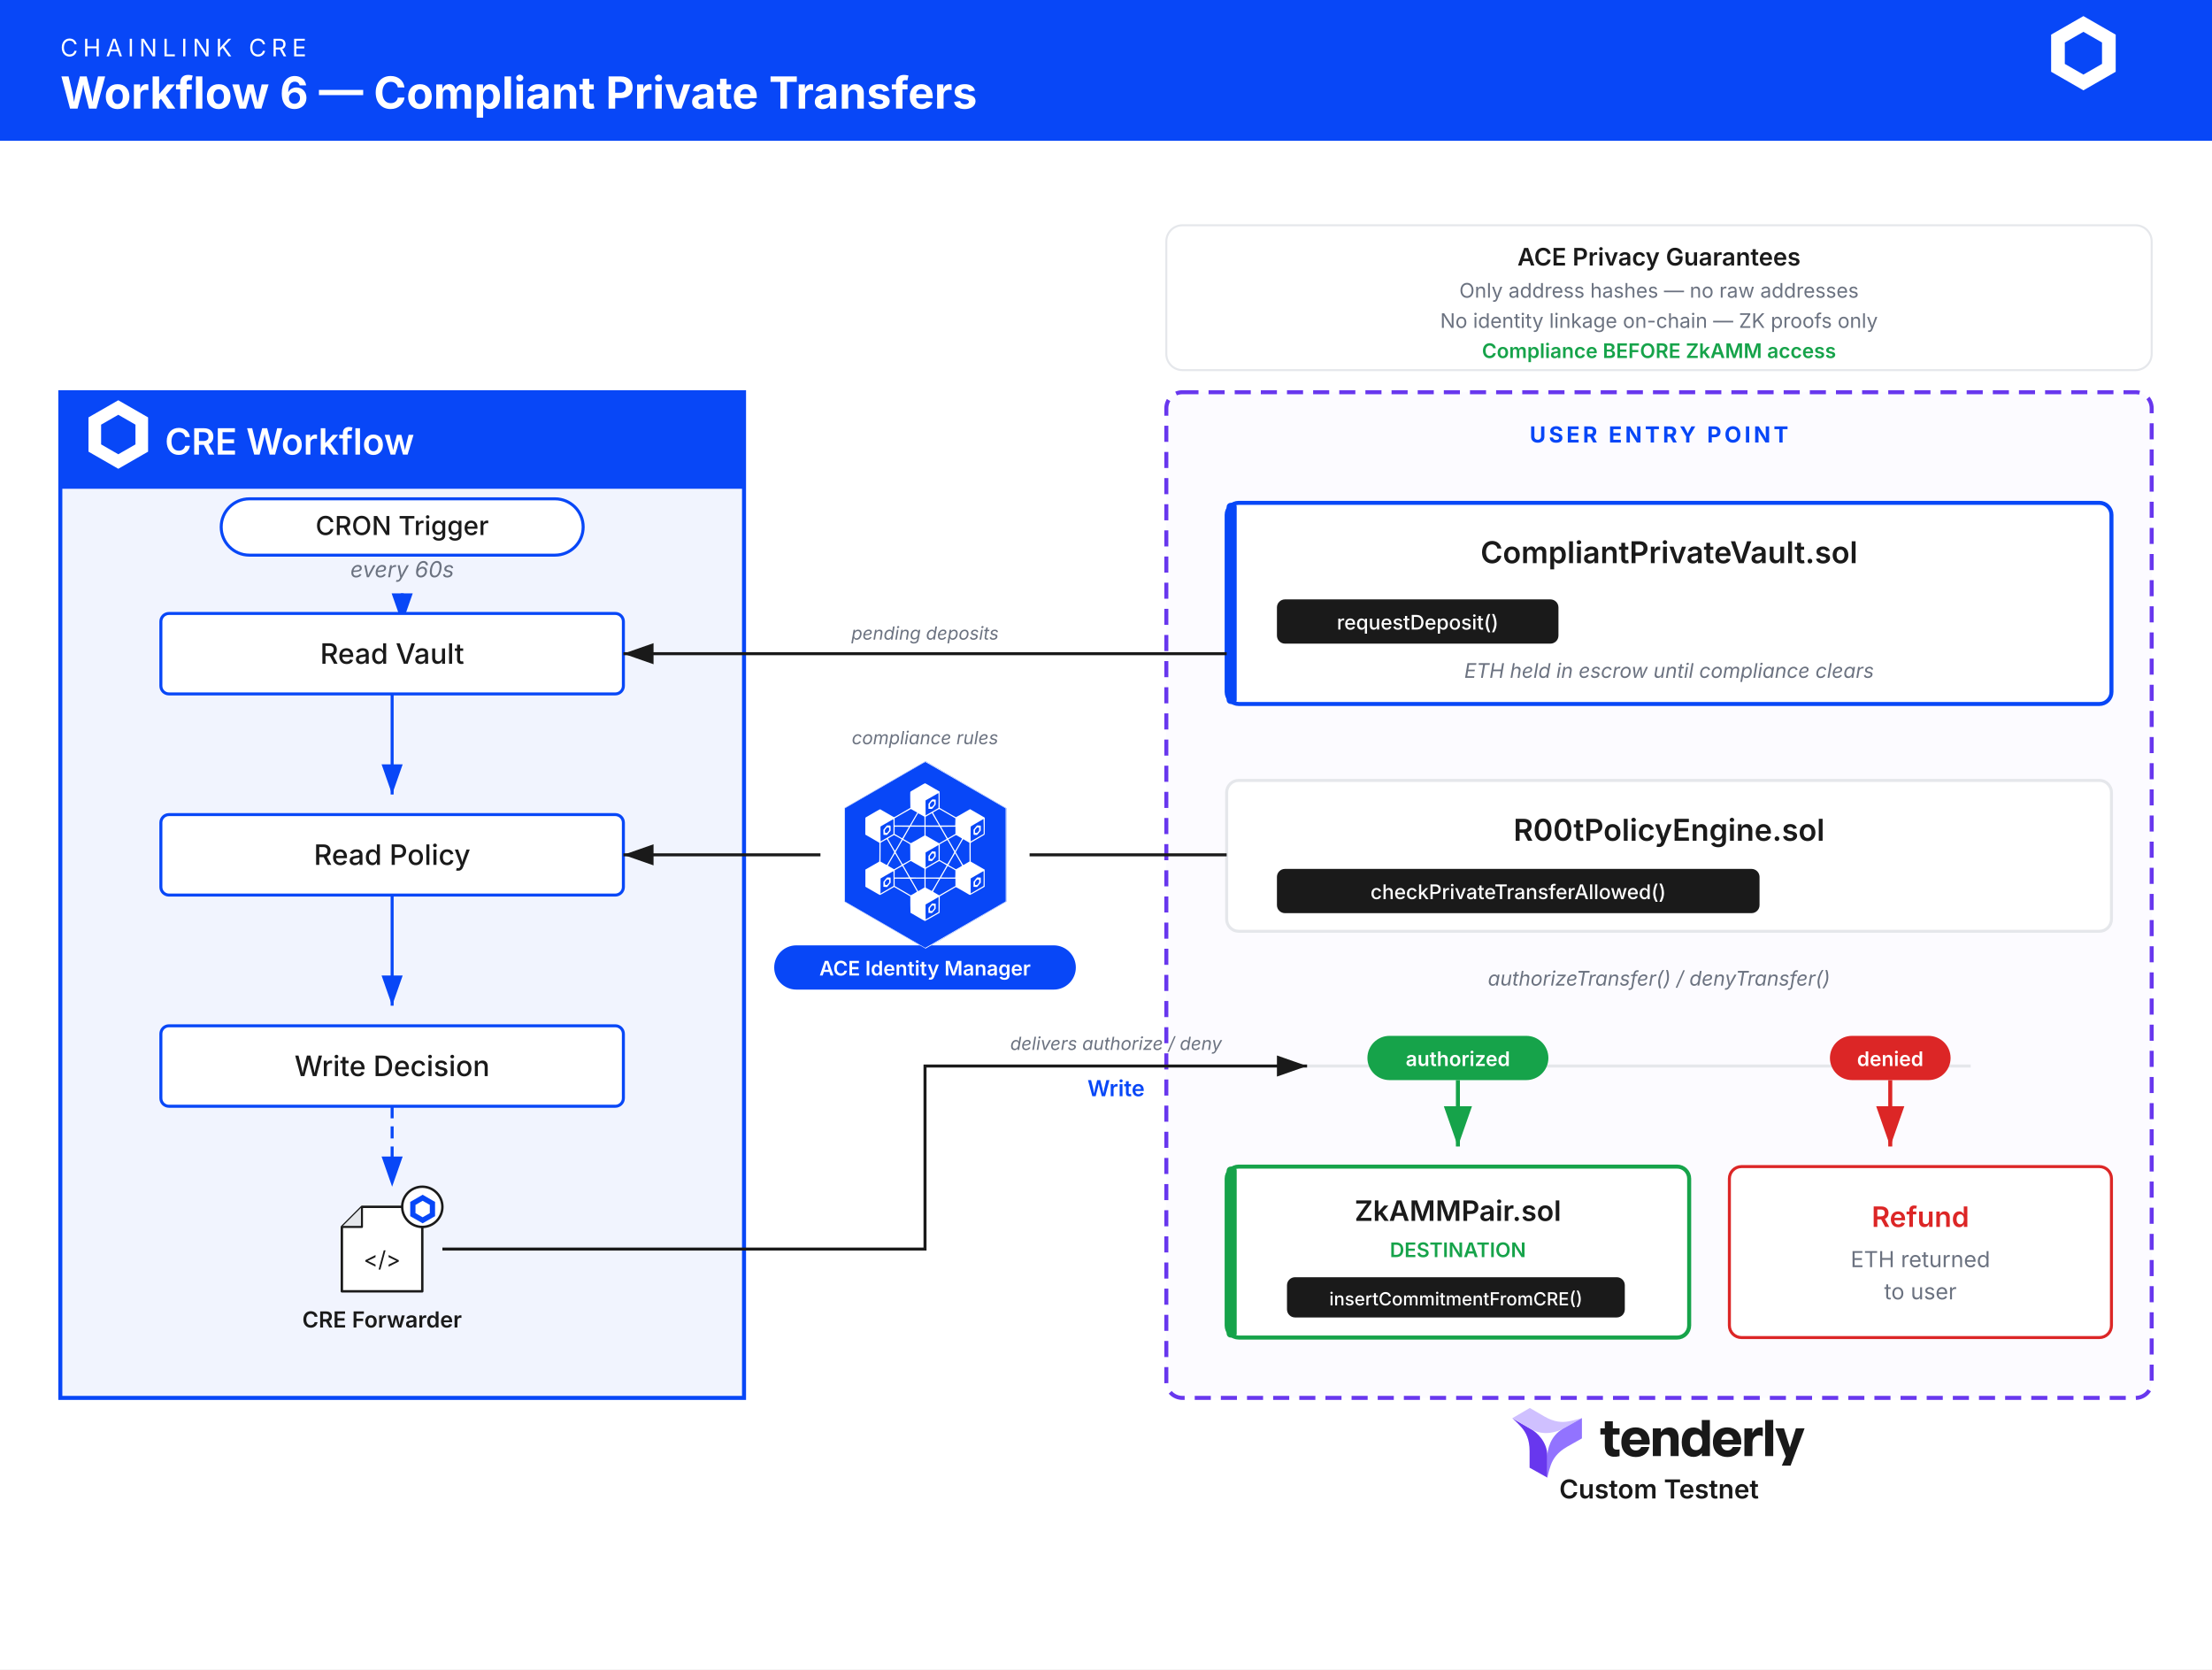
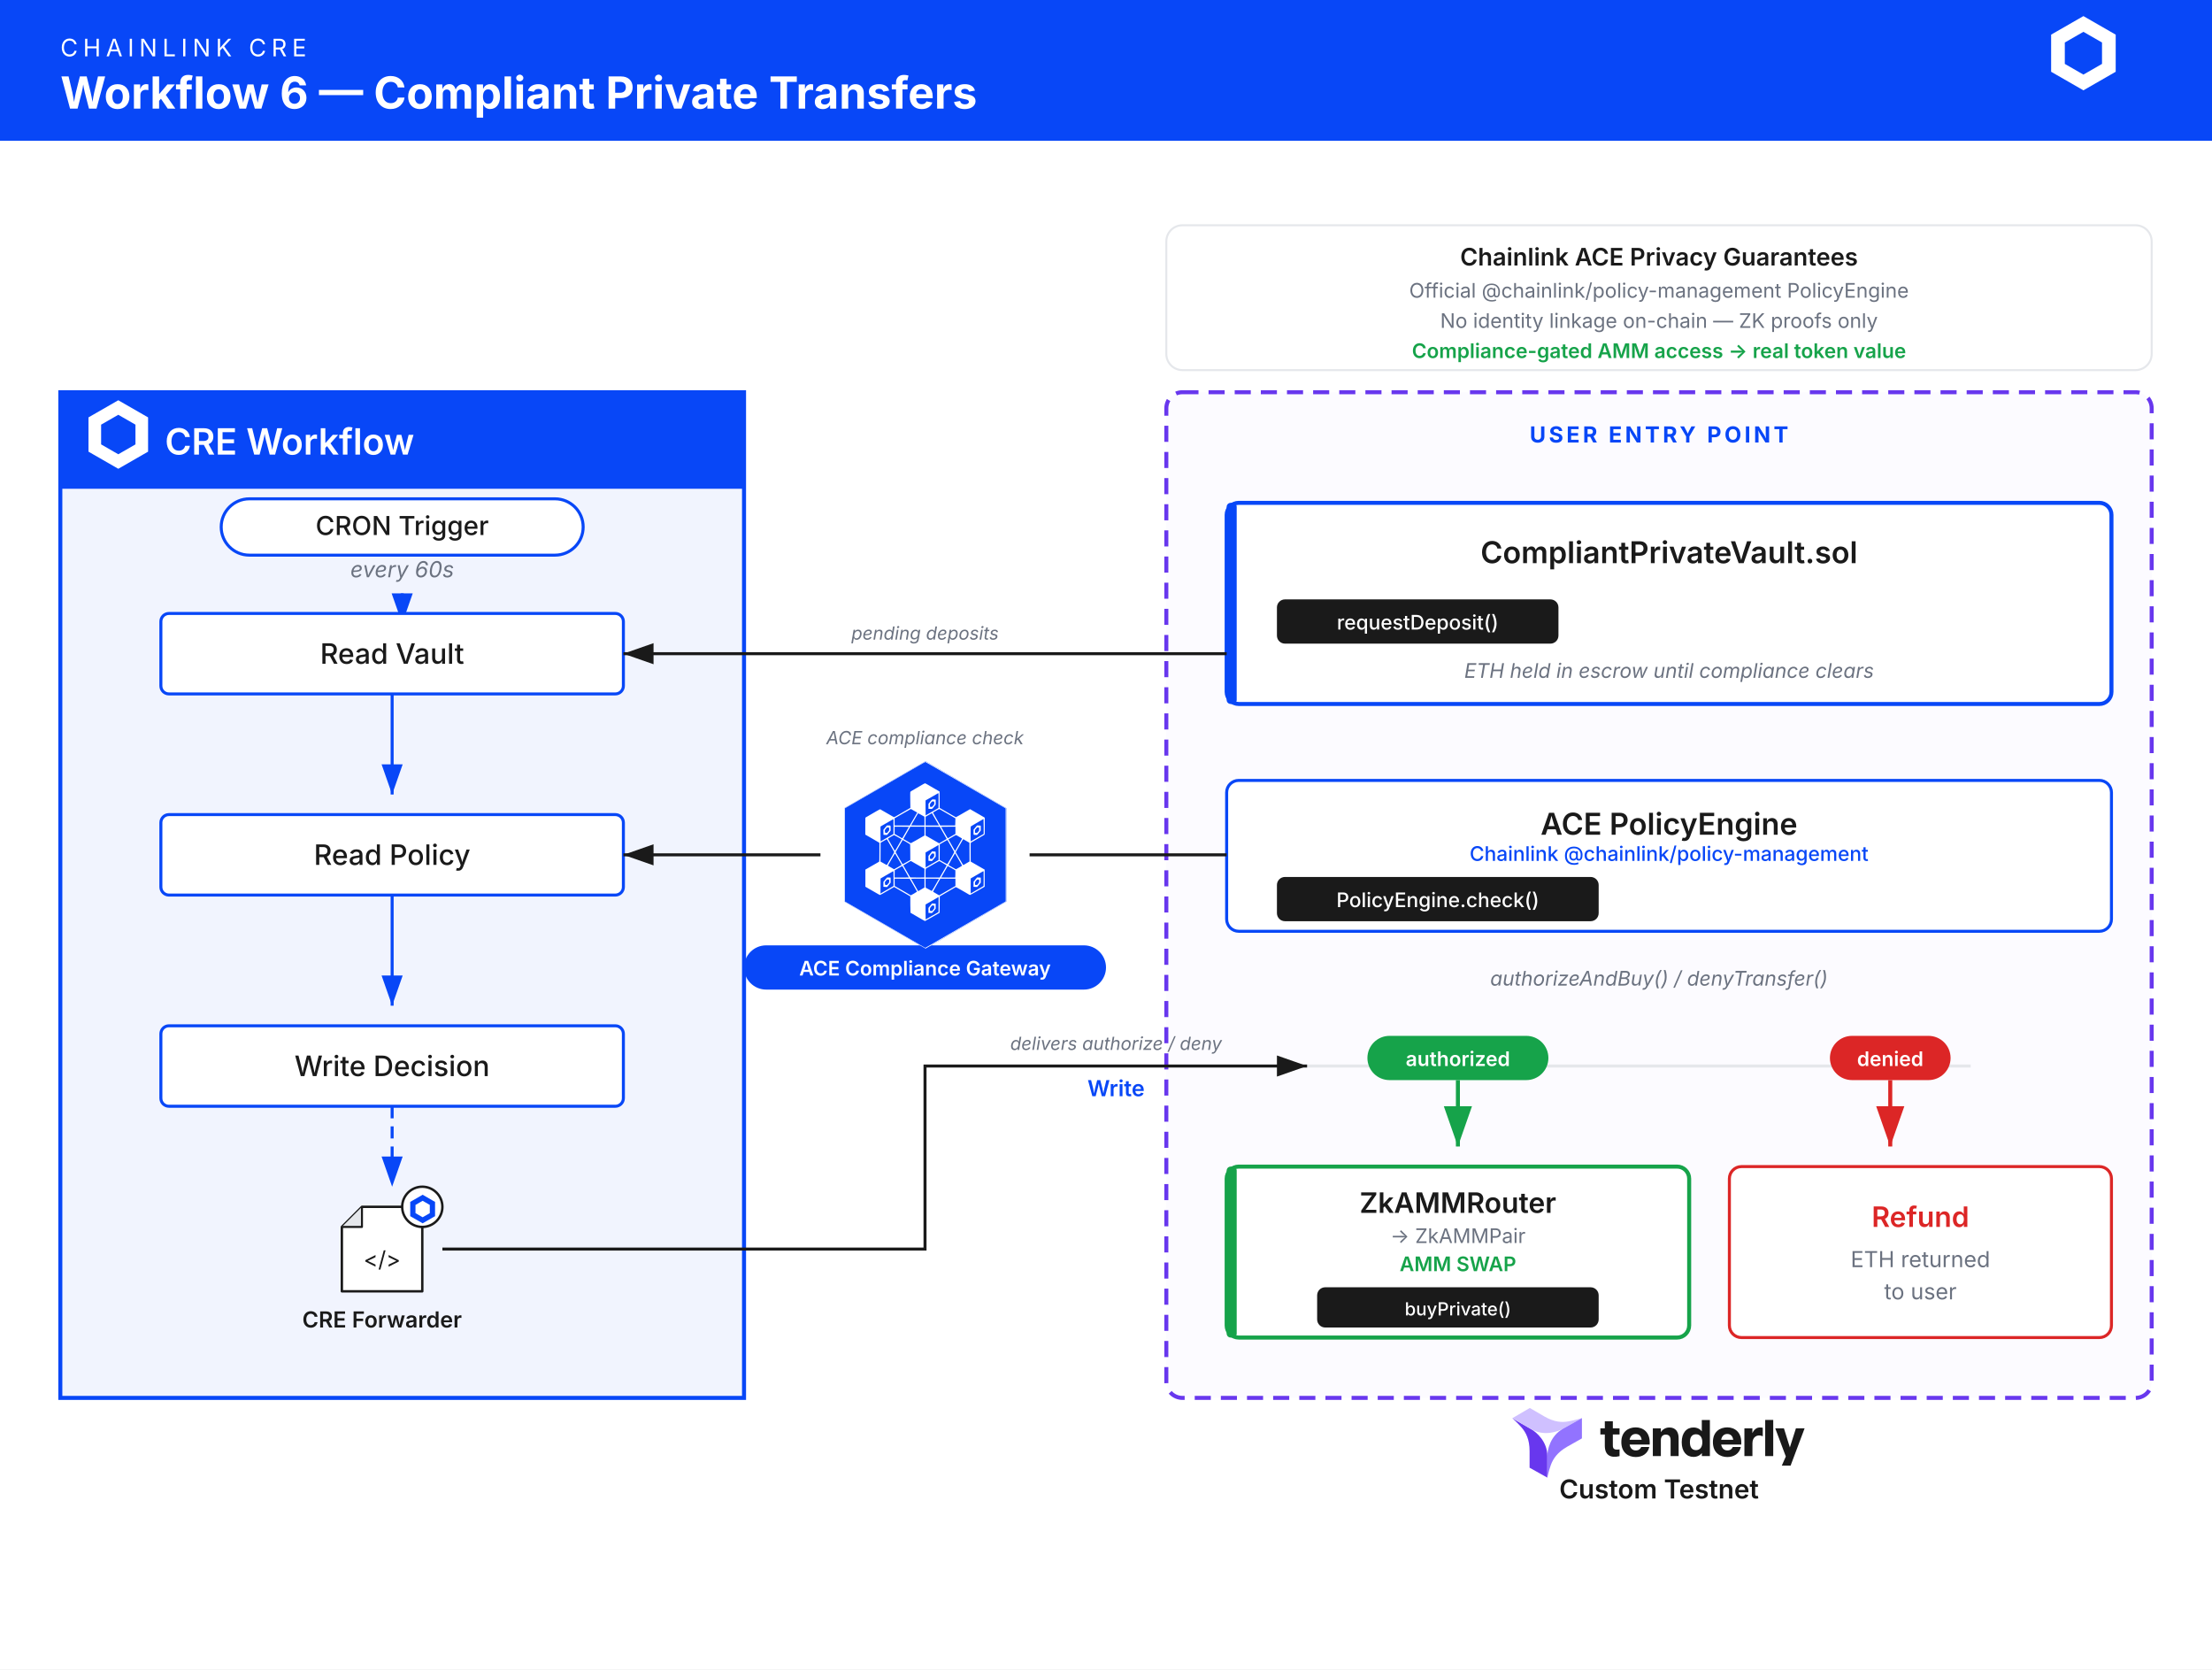
<svg xmlns="http://www.w3.org/2000/svg" viewBox="0 0 1100 830" font-family="Inter, -apple-system, BlinkMacSystemFont, 'Segoe UI', Roboto, sans-serif">
  <defs>
    <marker id="arrowDown" viewBox="0 0 7 10" refX="3.5" refY="10" markerWidth="7" markerHeight="10" orient="0">
      <polygon points="0 0, 7 0, 3.5 10" fill="#0847F7" />
    </marker>
    <marker id="arrowRight" viewBox="0 0 10 7" refX="10" refY="3.5" markerWidth="10" markerHeight="7" orient="0">
      <polygon points="0 0, 10 3.5, 0 7" fill="#1a1a1a" />
    </marker>
    <marker id="arrowLeft" viewBox="0 0 10 7" refX="0" refY="3.5" markerWidth="10" markerHeight="7" orient="0">
      <polygon points="10 0, 0 3.5, 10 7" fill="#1a1a1a" />
    </marker>
    <marker id="arrowDownGreen" viewBox="0 0 7 10" refX="3.5" refY="10" markerWidth="7" markerHeight="10" orient="0">
      <polygon points="0 0, 7 0, 3.5 10" fill="#16A34A" />
    </marker>
    <marker id="arrowDownRed" viewBox="0 0 7 10" refX="3.5" refY="10" markerWidth="7" markerHeight="10" orient="0">
      <polygon points="0 0, 7 0, 3.5 10" fill="#DC2626" />
    </marker>
    <clipPath id="hexClip">
      <polygon points="503,5 950,265 950,780 503,1040 53,780 53,265" />
    </clipPath>
  </defs>
  <rect width="1100" height="830" fill="white" />
  <rect x="0" y="0" width="1100" height="70" fill="#0847F7" />
  <g transform="translate(1020,8) scale(0.13)">
    <path d="M123.5 0L0 70.973V212.918L123.5 283.89L247 212.918V70.973L123.5 0ZM194.679 182.837L123.523 223.728L52.366 182.837V101.054L123.523 60.162L194.679 101.054V182.837Z" fill="white" />
  </g>
  <text x="30" y="28" fill="white" font-size="12" font-weight="400" letter-spacing="2.5">CHAINLINK CRE</text>
  <text x="30" y="54" fill="white" font-size="22" font-weight="700">Workflow 6 — Compliant Private Transfers</text>
  <g transform="translate(0,70)">
-     <rect x="385" y="400" width="150" height="22" rx="11" fill="#0847F7" />
-     <text x="460" y="415" text-anchor="middle" fill="white" font-size="10" font-weight="600">ACE Identity Manager</text>
+     <rect x="370" y="400" width="180" height="22" rx="11" fill="#0847F7" />
+     <text x="460" y="415" text-anchor="middle" fill="white" font-size="10" font-weight="600">ACE Compliance Gateway</text>
    <rect x="30" y="125" width="340" height="500" rx="0" fill="#8AA6F9" fill-opacity="0.12" stroke="#0847F7" stroke-width="2" />
    <rect x="30" y="125" width="340" height="48" fill="#0847F7" />
    <g transform="translate(44,129) scale(0.12)">
      <path d="M123.5 0L0 70.973V212.918L123.5 283.89L247 212.918V70.973L123.5 0ZM194.679 182.837L123.523 223.728L52.366 182.837V101.054L123.523 60.162L194.679 101.054V182.837Z" fill="white" />
    </g>
    <text x="82" y="156" fill="white" font-size="18" font-weight="600">CRE Workflow</text>
    <rect x="110" y="178" width="180" height="28" rx="14" fill="white" stroke="#0847F7" stroke-width="1.5" />
    <text x="200" y="196" text-anchor="middle" fill="#1a1a1a" font-size="13" font-weight="500">CRON Trigger</text>
    <text x="200" y="217" text-anchor="middle" fill="#6B7280" font-size="11" font-style="italic">every 60s</text>
    <line x1="200" y1="225" x2="200" y2="240" stroke="#0847F7" stroke-width="1.5" marker-end="url(#arrowDown)" />
    <rect x="80" y="235" width="230" height="40" rx="4" fill="white" stroke="#0847F7" stroke-width="1.5" />
    <text x="195" y="260" text-anchor="middle" fill="#1a1a1a" font-size="14" font-weight="500">Read Vault</text>
    <line x1="195" y1="275" x2="195" y2="325" stroke="#0847F7" stroke-width="1.5" marker-end="url(#arrowDown)" />
    <rect x="80" y="335" width="230" height="40" rx="4" fill="white" stroke="#0847F7" stroke-width="1.5" />
    <text x="195" y="360" text-anchor="middle" fill="#1a1a1a" font-size="14" font-weight="500">Read Policy</text>
    <line x1="195" y1="375" x2="195" y2="430" stroke="#0847F7" stroke-width="1.5" marker-end="url(#arrowDown)" />
    <rect x="80" y="440" width="230" height="40" rx="4" fill="white" stroke="#0847F7" stroke-width="1.5" />
    <text x="195" y="465" text-anchor="middle" fill="#1a1a1a" font-size="14" font-weight="500">Write Decision</text>
    <line x1="195" y1="480" x2="195" y2="520" stroke="#0847F7" stroke-width="1.5" stroke-dasharray="6,4" marker-end="url(#arrowDown)" />
    <path d="M180,530 L210,530 L210,572 L170,572 L170,540 Z" fill="white" stroke="#1a1a1a" stroke-width="1.2" stroke-linejoin="round" />
    <path d="M170,540 L180,540 L180,530" fill="#e5e7eb" stroke="#1a1a1a" stroke-width="1" stroke-linejoin="round" />
    <text x="190" y="560" text-anchor="middle" fill="#1a1a1a" font-size="11">&lt;/&gt;</text>
    <circle cx="210" cy="530" r="10" fill="white" stroke="#1a1a1a" stroke-width="1.2" />
    <g transform="translate(204,524) scale(0.05)">
      <path d="M123.5 0L0 70.973V212.918L123.5 283.89L247 212.918V70.973L123.5 0ZM194.679 182.837L123.523 223.728L52.366 182.837V101.054L123.523 60.162L194.679 101.054V182.837Z" fill="#0847F7" />
    </g>
    <text x="190" y="590" text-anchor="middle" fill="#1a1a1a" font-size="11" font-weight="600">CRE Forwarder</text>
    <rect x="580" y="125" width="490" height="500" rx="8" fill="#F5F3FF" fill-opacity="0.35" stroke="#6837EE" stroke-width="2" stroke-dasharray="8,5" />
    <text x="825" y="150" text-anchor="middle" fill="#0847F7" font-size="11" font-weight="700" letter-spacing="1.5">USER ENTRY POINT</text>
    <rect x="610" y="180" width="440" height="100" rx="6" fill="white" stroke="#0847F7" stroke-width="2" />
    <rect x="610" y="180" width="5" height="100" rx="2" fill="#0847F7" />
    <text x="830" y="210" text-anchor="middle" fill="#1a1a1a" font-size="15" font-weight="600">CompliantPrivateVault.sol</text>
    <rect x="635" y="228" width="140" height="22" rx="4" fill="#1a1a1a" />
    <text x="705" y="243" text-anchor="middle" fill="white" font-size="10" font-weight="500">requestDeposit()</text>
    <text x="830" y="267" fill="#6B7280" font-size="10" font-style="italic" text-anchor="middle">ETH held in escrow until compliance clears</text>
-     <rect x="610" y="318" width="440" height="75" rx="6" fill="white" stroke="#e5e7eb" stroke-width="1.5" />
-     <text x="830" y="348" text-anchor="middle" fill="#1a1a1a" font-size="15" font-weight="600">R00tPolicyEngine.sol</text>
-     <rect x="635" y="362" width="240" height="22" rx="4" fill="#1a1a1a" />
-     <text x="755" y="377" text-anchor="middle" fill="white" font-size="10" font-weight="500">checkPrivateTransferAllowed()</text>
-     <text x="825" y="420" text-anchor="middle" fill="#6B7280" font-size="10" font-style="italic">authorizeTransfer() / denyTransfer()</text>
+     <rect x="610" y="318" width="440" height="75" rx="6" fill="white" stroke="#0847F7" stroke-width="1.5" />
+     <text x="830" y="345" text-anchor="middle" fill="#1a1a1a" font-size="15" font-weight="600">ACE PolicyEngine</text>
+     <text x="830" y="358" text-anchor="middle" fill="#0847F7" font-size="10" font-weight="500">Chainlink @chainlink/policy-management</text>
+     <rect x="635" y="366" width="160" height="22" rx="4" fill="#1a1a1a" />
+     <text x="715" y="381" text-anchor="middle" fill="white" font-size="10" font-weight="500">PolicyEngine.check()</text>
+     <text x="825" y="420" text-anchor="middle" fill="#6B7280" font-size="10" font-style="italic">authorizeAndBuy() / denyTransfer()</text>
    <line x1="650" y1="460" x2="980" y2="460" stroke="#e5e7eb" stroke-width="1.5" />
    <rect x="680" y="445" width="90" height="22" rx="11" fill="#16A34A" />
    <text x="725" y="460" text-anchor="middle" fill="white" font-size="10" font-weight="600">authorized</text>
    <line x1="725" y1="467" x2="725" y2="500" stroke="#16A34A" stroke-width="2" marker-end="url(#arrowDownGreen)" />
    <rect x="910" y="445" width="60" height="22" rx="11" fill="#DC2626" />
    <text x="940" y="460" text-anchor="middle" fill="white" font-size="10" font-weight="600">denied</text>
    <line x1="940" y1="467" x2="940" y2="500" stroke="#DC2626" stroke-width="2" marker-end="url(#arrowDownRed)" />
    <rect x="610" y="510" width="230" height="85" rx="6" fill="white" stroke="#16A34A" stroke-width="2" />
    <rect x="610" y="510" width="5" height="85" rx="2" fill="#16A34A" />
-     <text x="725" y="537" text-anchor="middle" fill="#1a1a1a" font-size="14" font-weight="600">ZkAMMPair.sol</text>
-     <text x="725" y="555" text-anchor="middle" fill="#16A34A" font-size="10" font-weight="600">DESTINATION</text>
-     <rect x="640" y="565" width="168" height="20" rx="4" fill="#1a1a1a" />
-     <text x="724" y="579" text-anchor="middle" fill="white" font-size="9" font-weight="500">insertCommitmentFromCRE()</text>
+     <text x="725" y="533" text-anchor="middle" fill="#1a1a1a" font-size="14" font-weight="600">ZkAMMRouter</text>
+     <text x="725" y="548" text-anchor="middle" fill="#6B7280" font-size="10">→ ZkAMMPair</text>
+     <text x="725" y="562" text-anchor="middle" fill="#16A34A" font-size="10" font-weight="600">AMM SWAP</text>
+     <rect x="655" y="570" width="140" height="20" rx="4" fill="#1a1a1a" />
+     <text x="725" y="584" text-anchor="middle" fill="white" font-size="9" font-weight="500">buyPrivate()</text>
    <rect x="860" y="510" width="190" height="85" rx="6" fill="white" stroke="#DC2626" stroke-width="1.5" />
    <text x="955" y="540" text-anchor="middle" fill="#DC2626" font-size="14" font-weight="600">Refund</text>
    <text x="955" y="560" text-anchor="middle" fill="#6B7280" font-size="11">ETH returned</text>
    <text x="955" y="576" text-anchor="middle" fill="#6B7280" font-size="11">to user</text>
    <line x1="610" y1="255" x2="310" y2="255" stroke="#1a1a1a" stroke-width="1.5" marker-end="url(#arrowLeft)" />
    <text x="460" y="248" text-anchor="middle" fill="#6B7280" font-size="9" font-style="italic">pending deposits</text>
    <line x1="610" y1="355" x2="512" y2="355" stroke="#1a1a1a" stroke-width="1.5" />
    <line x1="408" y1="355" x2="310" y2="355" stroke="#1a1a1a" stroke-width="1.5" marker-end="url(#arrowLeft)" />
-     <text x="460" y="300" text-anchor="middle" fill="#6B7280" font-size="9" font-style="italic">compliance rules</text>
+     <text x="460" y="300" text-anchor="middle" fill="#6B7280" font-size="9" font-style="italic">ACE compliance check</text>
    <g transform="translate(415,308) scale(0.09)" clip-path="url(#hexClip)">
      <polygon points="503,5 950,265 950,780 503,1040 53,780 53,265" fill="#0847F7" />
      <path d="M 507.21 1032.87 C504.29,1034.59 501.59,1035.97 501.21,1035.94 C500.82,1035.91 495.10,1032.71 488.50,1028.82 C481.90,1024.93 454.23,1008.92 427.00,993.24 C399.77,977.55 372.33,961.69 366.00,957.98 C359.67,954.28 336.95,941.13 315.50,928.76 C275.02,905.42 263.71,898.89 247.25,889.35 C241.89,886.24 228.50,878.51 217.50,872.17 C177.34,849.02 152.77,834.83 118.50,815.01 C99.25,803.88 77.54,791.38 70.25,787.24 L 57.00 779.71 L 57.00 265.38 L 69.75 258.00 C96.78,242.33 132.93,221.47 142.50,216.01 C148.00,212.87 159.70,206.13 168.50,201.02 C188.59,189.37 208.61,177.80 245.50,156.51 C261.45,147.31 281.92,135.48 291.00,130.22 C356.29,92.39 376.06,81.00 376.41,81.00 C376.59,81.00 380.96,78.46 386.12,75.36 C391.28,72.25 397.30,68.73 399.50,67.52 C401.70,66.32 407.77,62.85 413.00,59.80 C430.43,49.64 442.36,42.74 458.50,33.48 C467.30,28.43 480.53,20.84 487.89,16.62 C495.26,12.39 501.56,9.06 501.89,9.21 C503.53,9.98 518.32,18.42 534.50,27.82 C544.40,33.57 562.85,44.22 575.50,51.49 C599.48,65.27 623.28,79.00 660.50,100.52 C687.65,116.21 701.80,124.39 727.50,139.21 C751.90,153.29 765.75,161.30 790.50,175.68 C800.95,181.75 818.72,192.02 830.00,198.49 C884.42,229.74 912.07,245.80 938.50,261.49 L 945.50 265.65 L 945.75 522.57 L 945.99 779.50 L 942.75 781.37 C940.96,782.40 936.12,785.14 932.00,787.46 C927.88,789.78 917.30,795.87 908.50,800.99 C886.85,813.59 877.82,818.82 848.00,836.00 C833.97,844.08 814.85,855.12 805.50,860.53 C796.15,865.94 780.17,875.16 770.00,881.02 C747.36,894.07 642.85,954.44 612.00,972.30 C599.62,979.47 585.45,987.65 580.50,990.49 C564.96,999.40 512.75,1029.60 507.21,1032.87 ZM 487.00 881.14 C493.33,884.88 499.10,887.95 499.83,887.97 C500.56,887.99 516.54,879.15 535.33,868.34 C554.12,857.53 571.97,847.26 575.00,845.52 L 580.50 842.37 L 581.00 796.98 L 581.50 751.59 L 592.00 745.45 C597.78,742.08 617.04,730.90 634.81,720.63 C652.58,710.35 667.91,701.45 668.87,700.85 C670.32,699.94 674.80,702.15 694.56,713.53 C707.73,721.11 723.67,730.29 730.00,733.92 C736.33,737.55 742.61,741.30 743.97,742.26 C745.33,743.22 747.36,743.99 748.47,743.99 C749.59,743.98 768.28,733.72 790.00,721.18 L 829.50 698.39 L 829.50 603.84 L 805.00 589.75 C791.53,582.00 774.20,572.01 766.50,567.55 L 752.50 559.44 L 752.24 507.85 C752.04,467.34 752.25,456.04 753.24,455.23 C754.66,454.08 767.34,446.69 802.50,426.54 C815.70,418.98 827.29,412.09 828.25,411.24 C829.87,409.81 830.00,406.23 830.00,363.36 L 830.00 317.03 L 826.25 314.66 C824.19,313.37 810.58,305.43 796.00,297.02 C781.42,288.62 764.89,279.08 759.26,275.82 L 749.03 269.89 L 742.26 273.62 C738.54,275.67 731.22,279.89 726.00,282.99 C704.23,295.90 671.64,314.33 670.59,314.33 C669.97,314.33 661.37,309.60 651.48,303.81 C641.59,298.03 622.70,287.10 609.50,279.52 C596.30,271.95 584.49,265.12 583.26,264.36 L 581.02 262.97 L 580.76 217.79 L 580.50 172.61 L 572.00 167.66 C567.33,164.94 556.30,158.58 547.50,153.51 C538.70,148.45 524.87,140.41 516.76,135.65 C508.65,130.89 501.13,127.00 500.05,127.00 C498.96,127.00 494.79,128.96 490.79,131.34 C486.78,133.73 476.08,139.95 467.00,145.17 C422.32,170.83 419.80,172.38 418.78,174.95 C418.12,176.63 417.99,192.11 418.42,220.15 L 419.06 262.79 L 411.78 267.04 C407.78,269.37 391.67,278.70 376.00,287.77 C360.33,296.84 343.72,306.45 339.11,309.13 C334.49,311.81 330.05,314.00 329.25,314.00 C327.69,314.00 323.51,311.69 293.00,293.96 C282.27,287.72 269.23,280.21 264.00,277.25 C258.77,274.30 253.81,271.41 252.97,270.83 C251.77,270.01 247.48,272.04 233.47,280.04 C203.53,297.14 172.57,315.14 171.25,316.22 C170.28,317.01 170.00,327.77 170.01,363.87 L 170.02 410.50 L 206.55 431.50 C226.65,443.05 244.19,453.32 245.54,454.32 L 248.00 456.15 L 248.00 507.45 C248.00,547.27 247.72,558.99 246.75,559.79 C246.06,560.36 240.77,563.49 235.00,566.75 C229.23,570.01 212.35,579.67 197.50,588.21 L 170.50 603.74 L 170.50 698.43 L 203.00 717.18 C248.06,743.18 249.55,744.00 251.32,744.00 C252.19,744.00 258.21,740.91 264.70,737.14 C271.19,733.37 284.15,725.89 293.50,720.52 C302.85,715.15 314.66,708.29 319.73,705.29 L 328.97 699.82 L 347.23 710.31 C383.56,731.15 411.57,747.36 415.13,749.59 L 418.75 751.87 L 418.80 796.56 C418.83,821.14 419.23,841.60 419.68,842.03 C420.13,842.45 432.88,849.90 448.00,858.57 C463.12,867.24 480.67,877.40 487.00,881.14Z" fill="#0847F7" />
      <path fill-rule="evenodd" d="M 0.00 521.00 L 0.00 0.00 L 503.00 0.00 L 1006.00 0.00 L 1006.00 521.00 L 1006.00 1042.00 L 503.00 1042.00 L 0.00 1042.00 L 0.00 521.00 ZM 507.21 1032.87 C512.75,1029.60 564.96,999.40 580.50,990.49 C585.45,987.65 599.62,979.47 612.00,972.30 C642.85,954.44 747.36,894.07 770.00,881.02 C780.17,875.16 796.15,865.94 805.50,860.53 C814.85,855.12 833.97,844.08 848.00,836.00 C877.82,818.82 886.85,813.59 908.50,800.99 C917.30,795.87 927.88,789.78 932.00,787.46 C936.12,785.14 940.96,782.40 942.75,781.37 L 945.99 779.50 L 945.75 522.57 L 945.50 265.65 L 938.50 261.49 C912.07,245.80 884.42,229.74 830.00,198.49 C818.72,192.02 800.95,181.75 790.50,175.68 C765.75,161.30 751.90,153.29 727.50,139.21 C701.80,124.39 687.65,116.21 660.50,100.52 C623.28,79.00 599.48,65.27 575.50,51.49 C562.85,44.22 544.40,33.57 534.50,27.82 C518.32,18.42 503.53,9.98 501.89,9.21 C501.56,9.06 495.26,12.39 487.89,16.62 C480.53,20.84 467.30,28.43 458.50,33.48 C442.36,42.74 430.43,49.64 413.00,59.80 C407.77,62.85 401.70,66.32 399.50,67.52 C397.30,68.73 391.28,72.25 386.12,75.36 C380.96,78.46 376.59,81.00 376.41,81.00 C376.06,81.00 356.29,92.39 291.00,130.22 C281.92,135.48 261.45,147.31 245.50,156.51 C208.61,177.80 188.59,189.37 168.50,201.02 C159.70,206.13 148.00,212.87 142.50,216.01 C132.93,221.47 96.78,242.33 69.75,258.00 L 57.00 265.38 L 57.00 522.54 L 57.00 779.71 L 70.25 787.24 C77.54,791.38 99.25,803.88 118.50,815.01 C152.77,834.83 177.34,849.02 217.50,872.17 C228.50,878.51 241.89,886.24 247.25,889.35 C263.71,898.89 275.02,905.42 315.50,928.76 C336.95,941.13 359.67,954.28 366.00,957.98 C372.33,961.69 399.77,977.55 427.00,993.24 C454.23,1008.92 481.90,1024.93 488.50,1028.82 C495.10,1032.71 500.82,1035.91 501.21,1035.94 C501.59,1035.97 504.29,1034.59 507.21,1032.87 ZM 487.00 881.14 C480.67,877.40 463.12,867.24 448.00,858.57 C432.88,849.90 420.13,842.45 419.68,842.03 C419.23,841.60 418.83,821.14 418.80,796.56 L 418.75 751.87 L 415.13 749.59 C411.57,747.36 383.56,731.15 347.23,710.31 L 328.97 699.82 L 319.73 705.29 C314.66,708.29 302.85,715.15 293.50,720.52 C284.15,725.89 271.19,733.37 264.70,737.14 C258.21,740.91 252.19,744.00 251.32,744.00 C249.55,744.00 248.06,743.18 203.00,717.18 L 170.50 698.43 L 170.50 651.09 L 170.50 603.74 L 197.50 588.21 C212.35,579.67 229.23,570.01 235.00,566.75 C240.77,563.49 246.06,560.36 246.75,559.79 C247.72,558.99 248.00,547.27 248.00,507.45 L 248.00 456.15 L 245.54 454.32 C244.19,453.32 226.65,443.05 206.55,431.50 L 170.02 410.50 L 170.01 363.87 C170.00,327.77 170.28,317.01 171.25,316.22 C172.57,315.14 203.53,297.14 233.47,280.04 C247.48,272.04 251.77,270.01 252.97,270.83 C253.81,271.41 258.77,274.30 264.00,277.25 C269.23,280.21 282.27,287.72 293.00,293.96 C323.51,311.69 327.69,314.00 329.25,314.00 C330.05,314.00 334.49,311.81 339.11,309.13 C343.72,306.45 360.33,296.84 376.00,287.77 C391.67,278.70 407.78,269.37 411.78,267.04 L 419.06 262.79 L 418.42 220.15 C417.99,192.11 418.12,176.63 418.78,174.95 C419.80,172.38 422.32,170.83 467.00,145.17 C476.08,139.95 486.78,133.73 490.79,131.34 C494.79,128.96 498.96,127.00 500.05,127.00 C501.13,127.00 508.65,130.89 516.76,135.65 C524.87,140.41 538.70,148.45 547.50,153.51 C556.30,158.58 567.33,164.94 572.00,167.66 L 580.50 172.61 L 580.76 217.79 L 581.02 262.97 L 583.26 264.36 C584.49,265.12 596.30,271.95 609.50,279.52 C622.70,287.10 641.59,298.03 651.48,303.81 C661.37,309.60 669.97,314.33 670.59,314.33 C671.64,314.33 704.23,295.90 726.00,282.99 C731.22,279.89 738.54,275.67 742.26,273.62 L 749.03 269.89 L 759.26 275.82 C764.89,279.08 781.42,288.62 796.00,297.02 C810.58,305.43 824.19,313.37 826.25,314.66 L 830.00 317.03 L 830.00 363.36 C830.00,406.23 829.87,409.81 828.25,411.24 C827.29,412.09 815.70,418.98 802.50,426.54 C767.34,446.69 754.66,454.08 753.24,455.23 C752.25,456.04 752.04,467.34 752.24,507.85 L 752.50 559.44 L 766.50 567.55 C774.20,572.01 791.53,582.00 805.00,589.75 L 829.50 603.84 L 829.50 651.11 L 829.50 698.39 L 790.00 721.18 C768.28,733.72 749.59,743.98 748.47,743.99 C747.36,743.99 745.33,743.22 743.97,742.26 C742.61,741.30 736.33,737.55 730.00,733.92 C723.67,730.29 707.73,721.11 694.56,713.53 C674.80,702.15 670.32,699.94 668.87,700.85 C667.91,701.45 652.58,710.35 634.81,720.63 C617.04,730.90 597.78,742.08 592.00,745.45 L 581.50 751.59 L 581.00 796.98 L 580.50 842.37 L 575.00 845.52 C571.97,847.26 554.12,857.53 535.33,868.34 C516.54,879.15 500.56,887.99 499.83,887.97 C499.10,887.95 493.33,884.88 487.00,881.14 ZM 521.30 869.12 C530.76,863.69 546.60,854.56 556.50,848.84 L 574.50 838.42 L 574.76 796.58 L 575.02 754.74 L 572.76 756.28 C571.52,757.13 555.32,766.52 536.76,777.16 L 503.02 796.50 L 503.01 837.75 C503.01,860.44 503.25,879.00 503.55,879.00 C503.86,879.00 511.85,874.56 521.30,869.12 ZM 439.02 736.26 C448.36,730.90 455.99,726.06 455.97,725.51 C455.95,724.95 446.82,708.75 435.68,689.50 L 415.42 654.50 L 373.69 654.24 L 331.96 653.98 L 332.23 674.21 L 332.50 694.44 L 356.50 708.32 C369.70,715.95 388.38,726.71 398.00,732.22 C407.62,737.73 416.62,743.06 418.00,744.06 C419.38,745.07 420.85,745.91 421.27,745.94 C421.69,745.97 429.68,741.61 439.02,736.26 ZM 599.37 733.81 C629.58,716.39 658.80,699.48 663.75,696.56 L 668.00 694.05 L 668.00 674.02 L 668.00 654.00 L 626.25 654.03 L 584.50 654.07 L 564.17 689.66 C547.33,719.13 544.06,725.48 545.17,726.55 C546.39,727.73 577.03,745.93 577.87,745.98 C578.07,745.99 587.75,740.52 599.37,733.81 ZM 267.00 728.50 C270.58,726.43 284.08,718.65 297.00,711.23 C309.92,703.80 321.74,696.86 323.25,695.79 L 326.00 693.86 L 326.00 652.82 C326.00,620.39 325.74,611.89 324.75,612.30 C324.06,612.58 307.98,621.81 289.00,632.82 L 254.50 652.83 L 254.24 694.51 L 253.98 736.18 L 257.24 734.22 C259.03,733.15 263.42,730.57 267.00,728.50 ZM 781.50 718.76 C796.35,710.25 811.88,701.29 816.00,698.85 L 823.50 694.41 L 823.76 653.09 C824.00,614.70 823.90,611.82 822.34,612.42 C821.41,612.78 817.24,615.09 813.08,617.55 C808.91,620.02 793.58,628.90 779.00,637.30 L 752.50 652.57 L 752.24 694.42 C752.03,727.99 752.23,736.06 753.24,735.25 C753.93,734.69 766.65,727.27 781.50,718.76 ZM 483.25 710.73 L 497.00 702.70 L 497.00 678.35 L 497.00 654.00 L 459.89 654.00 C428.37,654.00 422.87,654.21 423.33,655.41 C423.82,656.70 455.57,712.10 460.22,719.79 L 462.21 723.07 L 465.85 720.91 C467.86,719.72 475.69,715.14 483.25,710.73 ZM 548.46 704.73 C571.94,664.09 576.21,656.62 576.70,655.34 C577.12,654.23 570.77,654.00 540.11,654.00 L 503.00 654.00 L 503.00 679.00 C503.00,696.47 503.33,704.00 504.10,704.00 C504.70,704.00 512.23,708.05 520.83,713.00 C529.43,717.95 536.92,721.99 537.48,721.98 C538.04,721.98 542.98,714.21 548.46,704.73 ZM 411.00 647.21 C411.00,646.84 400.52,628.47 391.50,613.00 C387.81,606.67 382.54,597.56 379.78,592.75 C377.03,587.94 374.49,584.00 374.14,584.01 C373.79,584.02 364.27,589.33 353.00,595.81 L 332.50 607.61 L 332.23 627.55 L 331.96 647.50 L 371.48 647.50 C393.22,647.50 411.00,647.37 411.00,647.21 ZM 496.77 623.20 L 497.04 599.13 L 494.58 597.81 C489.41,595.05 476.45,587.62 456.85,576.19 C423.18,556.55 421.19,555.54 419.21,557.19 C417.26,558.80 410.92,562.58 392.75,572.96 C385.74,576.97 380.00,580.36 380.00,580.50 C380.00,580.91 417.17,645.41 418.04,646.50 C418.54,647.14 432.83,647.46 457.66,647.39 L 496.50 647.27 L 496.77 623.20 ZM 588.93 634.54 C593.02,627.37 601.72,612.34 608.26,601.13 C614.81,589.93 619.79,580.43 619.33,580.02 C618.88,579.62 610.40,574.65 600.50,569.00 C590.60,563.34 581.58,558.11 580.45,557.37 C578.58,556.15 575.98,557.42 551.45,571.60 C536.63,580.17 520.45,589.45 515.50,592.24 C501.69,600.00 503.00,596.68 503.00,623.90 L 503.00 647.50 L 542.25 647.54 L 581.50 647.59 L 588.93 634.54 ZM 667.49 637.50 C667.85,632.00 668.00,623.01 667.82,617.53 L 667.50 607.55 L 646.59 595.55 C629.56,585.77 625.52,583.82 624.79,585.02 C618.91,594.75 589.00,646.67 589.00,647.17 C589.00,647.54 606.51,647.77 627.92,647.67 L 666.84 647.50 L 667.49 637.50 ZM 350.17 590.25 C361.60,583.79 370.96,578.25 370.97,577.95 C370.99,577.65 368.16,572.47 364.68,566.45 C361.20,560.43 353.30,546.72 347.11,536.00 C340.92,525.28 335.33,515.97 334.68,515.32 C333.77,514.42 330.82,518.81 322.00,534.19 C299.93,572.65 295.00,581.51 295.25,582.26 C295.48,582.95 327.88,601.90 328.95,601.97 C329.20,601.99 338.75,596.71 350.17,590.25 ZM 677.56 598.41 C680.83,596.44 688.34,592.13 694.25,588.83 C700.16,585.53 705.00,582.48 705.00,582.06 C705.00,581.64 699.97,572.56 693.83,561.90 C687.68,551.23 678.95,536.04 674.42,528.15 L 666.19 513.80 L 662.79 519.15 C654.27,532.53 628.66,578.39 629.53,578.69 C630.06,578.88 639.28,584.17 650.00,590.46 C660.72,596.74 669.98,601.91 670.56,601.94 C671.14,601.97 674.29,600.39 677.56,598.41 ZM 507.77 589.60 C509.82,588.28 523.42,580.36 538.00,571.99 C552.58,563.63 566.86,555.39 569.75,553.68 L 575.00 550.58 L 575.00 509.29 C575.00,486.58 574.85,468.00 574.67,468.00 C574.16,468.00 516.81,501.08 507.75,506.59 L 503.00 509.49 L 503.00 550.74 C503.00,573.43 503.23,592.00 503.52,592.00 C503.81,592.00 505.72,590.92 507.77,589.60 ZM 302.71 555.50 C309.30,543.95 318.18,528.52 322.44,521.22 C327.37,512.77 329.96,507.34 329.56,506.30 C328.84,504.43 295.00,445.47 291.35,439.74 L 288.96 435.99 L 284.23 438.45 C281.63,439.81 273.88,444.23 267.00,448.27 L 254.50 455.61 L 254.25 507.56 L 254.01 559.50 L 262.75 564.28 C267.56,566.90 275.32,571.28 279.98,574.00 C286.59,577.86 288.72,578.69 289.60,577.73 C290.22,577.05 296.12,567.05 302.71,555.50 ZM 726.00 570.51 C731.78,567.13 738.64,563.13 741.26,561.63 L 746.02 558.91 L 745.76 507.32 L 745.50 455.73 L 731.69 447.49 C711.57,435.48 710.95,435.19 709.86,437.00 C709.36,437.83 700.10,453.99 689.29,472.93 L 669.64 507.35 L 672.14 511.93 C674.66,516.53 703.69,566.79 708.45,574.79 C711.39,579.73 709.51,580.19 726.00,570.51 ZM 398.43 562.41 L 418.67 550.81 L 418.49 507.85 C418.34,472.41 418.06,464.65 416.91,463.54 C414.95,461.68 377.03,439.62 376.61,440.11 C376.42,440.32 371.86,448.15 366.46,457.50 C361.06,466.85 355.22,476.98 353.47,480.00 C351.72,483.02 347.44,490.41 343.96,496.42 L 337.64 507.34 L 339.65 510.92 C341.33,513.92 374.29,570.95 375.67,573.25 C375.92,573.66 376.58,574.00 377.15,574.00 C377.72,574.00 387.30,568.78 398.43,562.41 ZM 642.94 540.86 C653.48,522.64 661.89,507.15 661.62,506.45 C661.35,505.75 654.26,493.33 645.87,478.84 C637.48,464.35 629.08,449.66 627.20,446.18 C625.33,442.71 623.28,440.08 622.65,440.34 C622.02,440.59 612.50,446.00 601.50,452.35 L 581.50 463.90 L 581.24 507.28 L 580.98 550.67 L 601.24 562.31 C612.38,568.71 622.01,573.96 622.64,573.97 C623.27,573.99 632.40,559.09 642.94,540.86 ZM 688.97 461.11 C704.39,434.34 705.22,432.63 703.46,431.34 C702.43,430.59 697.07,427.42 691.56,424.30 C686.04,421.18 679.98,417.57 678.09,416.29 C672.16,412.27 670.80,412.37 661.78,417.53 C652.74,422.69 629.72,436.15 629.14,436.60 C628.80,436.87 650.77,475.36 661.25,492.85 L 666.26 501.21 L 669.44 495.35 C671.19,492.13 679.98,476.72 688.97,461.11 ZM 345.24 481.75 C351.00,471.71 359.19,457.49 363.44,450.14 C367.69,442.79 370.80,436.46 370.34,436.08 C368.11,434.24 330.09,413.00 329.01,413.00 C328.33,413.00 323.89,415.30 319.14,418.12 C314.39,420.93 307.00,425.30 302.73,427.83 C297.14,431.13 295.11,432.85 295.53,433.94 C295.85,434.77 303.81,448.74 313.22,464.98 C322.63,481.21 331.04,495.73 331.91,497.24 C332.79,498.75 333.79,499.99 334.13,499.99 C334.48,500.00 339.48,491.79 345.24,481.75 ZM 605.00 442.99 C612.97,438.45 619.65,434.61 619.83,434.45 C620.14,434.19 593.19,386.94 585.08,373.50 L 581.45 367.50 L 542.23 367.24 L 503.00 366.98 L 503.02 391.24 L 503.03 415.50 L 508.77 418.65 C511.92,420.38 528.87,430.12 546.44,440.29 L 578.38 458.79 L 584.44 455.01 C587.77,452.94 597.03,447.52 605.00,442.99 ZM 449.14 442.83 C463.64,434.49 480.33,424.93 486.22,421.58 L 496.95 415.50 L 496.97 391.25 L 497.00 367.00 L 457.64 367.00 L 418.28 367.00 L 414.97 373.25 C413.15,376.69 410.68,381.08 409.48,383.00 C404.45,391.10 379.92,434.25 380.20,434.52 C380.36,434.69 386.35,438.18 393.50,442.28 C400.65,446.39 409.65,451.59 413.50,453.85 C417.35,456.11 421.01,457.97 421.64,457.98 C422.27,457.99 434.65,451.17 449.14,442.83 ZM 259.91 445.10 C262.44,443.51 271.25,438.38 279.50,433.70 C287.75,429.02 301.48,421.15 310.00,416.20 L 325.50 407.21 L 325.76 366.03 C325.97,332.65 325.78,324.91 324.72,325.17 C323.09,325.58 266.35,358.04 259.25,362.63 L 254.00 366.02 L 254.00 407.01 C254.00,429.55 254.30,448.00 254.66,448.00 C255.03,448.00 257.39,446.70 259.91,445.10 ZM 762.66 442.20 C768.07,439.01 784.09,429.72 798.25,421.55 L 824.00 406.70 L 824.00 365.27 C824.00,342.48 823.66,323.98 823.23,324.17 C822.81,324.35 818.20,327.01 812.98,330.09 C807.77,333.16 792.70,341.87 779.50,349.45 C766.30,357.02 754.71,363.91 753.75,364.76 C752.14,366.19 752.00,369.51 752.00,407.15 C752.00,429.62 752.18,448.00 752.41,448.00 C752.63,448.00 757.24,445.39 762.66,442.20 ZM 392.75 399.53 C402.79,382.22 411.00,367.82 411.00,367.53 C411.00,367.24 393.23,367.00 371.50,367.00 L 332.00 367.00 L 332.00 386.93 L 332.00 406.86 L 339.75 411.13 C344.01,413.48 353.35,418.91 360.50,423.20 C367.65,427.49 373.73,431.00 374.00,431.00 C374.27,431.00 382.71,416.84 392.75,399.53 ZM 634.36 426.13 C638.84,423.45 648.24,418.00 655.25,414.02 L 668.00 406.79 L 668.00 386.89 L 668.00 367.00 L 628.50 367.00 C606.78,367.00 589.00,367.23 589.00,367.50 C589.00,367.78 593.77,376.22 599.60,386.25 C605.43,396.29 613.61,410.46 617.77,417.75 C621.94,425.04 625.55,431.00 625.79,431.00 C626.03,431.00 629.88,428.81 634.36,426.13 ZM 417.62 356.75 C420.67,350.80 453.13,294.55 455.17,291.67 C456.27,290.12 457.02,288.72 456.84,288.56 C455.53,287.48 422.50,269.00 421.87,269.00 C421.44,269.00 402.95,279.49 380.79,292.32 C358.63,305.14 338.59,316.70 336.25,318.00 L 332.00 320.37 L 332.00 340.18 L 332.00 360.00 L 373.97 360.00 L 415.95 360.00 L 417.62 356.75 ZM 496.99 335.75 C496.98,311.62 496.97,311.49 494.74,310.40 C493.51,309.79 485.80,305.42 477.61,300.68 C469.41,295.94 462.38,292.27 461.97,292.52 C461.56,292.77 458.07,298.50 454.22,305.24 C450.37,311.98 441.77,326.90 435.11,338.39 C428.45,349.89 423.00,359.45 423.00,359.64 C423.00,359.84 439.65,360.00 460.00,360.00 L 497.00 360.00 L 496.99 335.75 ZM 575.89 357.75 C573.72,353.62 547.72,308.59 543.96,302.44 C541.92,299.11 539.93,295.37 539.54,294.12 C539.04,292.54 538.32,292.05 537.16,292.49 C535.77,293.03 512.61,306.23 505.25,310.68 C503.02,312.04 503.00,312.23 503.00,336.02 L 503.00 360.00 L 540.04 360.00 L 577.07 360.00 L 575.89 357.75 ZM 667.49 340.44 C667.89,329.69 668.05,320.71 667.83,320.50 C667.62,320.28 654.41,312.62 638.47,303.46 C622.54,294.30 602.65,282.80 594.29,277.90 C585.92,273.01 578.66,269.00 578.16,269.00 C577.67,269.00 572.14,271.99 565.88,275.65 C559.62,279.31 552.14,283.68 549.25,285.37 C546.36,287.05 544.00,288.72 544.00,289.08 C544.00,289.44 551.48,302.73 560.62,318.62 C569.76,334.50 578.80,350.31 580.71,353.75 L 584.18 360.00 L 625.47 360.00 L 666.76 360.00 L 667.49 340.44 ZM 524.30 292.34 C535.41,285.93 551.25,276.80 559.50,272.05 L 574.50 263.41 L 574.76 222.09 C574.99,185.81 574.84,180.85 573.53,181.35 C571.77,182.03 525.29,208.66 516.23,214.18 C512.79,216.28 509.70,218.00 509.39,218.00 C509.07,218.00 507.50,218.93 505.90,220.07 L 503.00 222.14 L 503.00 263.07 C503.00,285.58 503.25,304.00 503.55,304.00 C503.85,304.00 513.19,298.75 524.30,292.34 ZM 526.25 843.26 L 519.00 842.91 L 519.00 829.17 L 519.00 815.44 L 528.75 803.23 L 538.50 791.02 L 543.50 791.02 C546.25,791.02 550.86,791.30 553.75,791.65 L 559.00 792.28 L 559.00 805.74 L 559.00 819.19 L 551.86 828.35 C541.47,841.67 539.05,844.03 536.05,843.80 C534.65,843.69 530.24,843.45 526.25,843.26 ZM 540.27 831.73 C540.54,831.03 543.06,827.70 545.88,824.33 L 551.00 818.21 L 551.00 810.68 L 551.00 803.14 L 545.29 802.43 L 539.58 801.72 L 535.71 806.11 C527.74,815.15 526.87,817.05 527.20,824.62 L 527.50 831.50 L 532.00 832.10 C539.33,833.08 539.76,833.06 540.27,831.73 ZM 274.25 699.27 L 270.00 698.89 L 270.00 685.36 L 270.00 671.84 L 279.54 659.95 C284.78,653.42 289.55,647.78 290.12,647.42 C290.70,647.07 295.41,647.09 300.59,647.48 L 310.00 648.19 L 310.00 662.10 L 310.00 676.02 L 300.45 688.01 L 290.90 700.00 L 284.70 699.83 C281.29,699.73 276.59,699.48 274.25,699.27 ZM 296.23 681.73 L 301.96 674.50 L 301.98 666.75 L 302.00 659.00 L 297.08 659.00 C294.38,659.00 291.45,658.73 290.58,658.39 C289.71,658.06 289.00,658.30 289.00,658.92 C289.00,659.55 286.52,662.98 283.49,666.55 L 277.99 673.04 L 278.65 680.27 C279.01,684.25 279.80,687.83 280.40,688.23 C281.01,688.64 283.52,688.97 286.00,688.97 C290.39,688.97 290.64,688.79 296.23,681.73 ZM 772.25 699.29 L 768.00 698.89 L 768.00 685.11 L 768.00 671.34 L 777.61 659.42 C782.89,652.86 787.37,647.34 787.55,647.14 C787.74,646.94 792.41,647.10 797.95,647.50 L 808.00 648.22 L 808.00 662.18 L 808.00 676.14 L 803.57 681.32 C801.13,684.17 796.72,689.42 793.76,693.00 L 788.38 699.50 L 782.44 699.60 C779.17,699.65 774.59,699.51 772.25,699.29 ZM 793.50 682.30 C799.44,674.44 800.12,672.42 799.33,664.90 L 798.73 659.18 L 793.62 658.77 C790.80,658.55 787.87,658.85 787.10,659.43 C786.32,660.02 783.51,663.38 780.85,666.90 C776.08,673.19 776.00,673.42 776.00,680.58 C776.00,687.76 776.04,687.87 778.75,688.28 C787.50,689.61 788.18,689.33 793.50,682.30 ZM 533.50 556.34 C531.30,556.16 527.14,555.75 524.25,555.43 L 519.00 554.86 L 519.00 541.54 L 519.00 528.22 L 528.75 515.67 L 538.50 503.13 L 547.50 503.65 C552.45,503.93 557.06,504.34 557.75,504.55 C558.67,504.84 559.00,508.50 559.00,518.41 L 559.00 531.89 L 548.93 544.44 C543.39,551.35 538.55,556.92 538.18,556.83 C537.81,556.74 535.70,556.52 533.50,556.34 ZM 541.56 542.25 C542.54,540.74 545.09,537.42 547.22,534.88 C551.04,530.32 551.09,530.16 550.80,522.88 L 550.50 515.50 L 544.39 515.21 L 538.28 514.91 L 532.64 522.27 C527.01,529.63 527.00,529.65 527.00,536.75 C527.00,544.68 526.88,544.58 535.64,544.86 C539.12,544.98 540.05,544.57 541.56,542.25 ZM 278.00 412.07 L 270.50 411.50 L 270.22 397.89 L 269.95 384.28 L 279.72 372.14 L 289.49 360.00 L 297.49 360.01 C310.88,360.04 310.00,358.99 310.00,374.89 L 310.00 388.55 L 300.25 400.73 C292.23,410.73 290.06,412.88 288.00,412.77 C286.62,412.70 282.12,412.38 278.00,412.07 ZM 296.35 393.75 L 302.08 386.51 L 301.79 379.00 L 301.50 371.50 L 295.50 371.29 L 289.50 371.08 L 283.67 378.54 L 277.84 386.00 L 278.54 392.75 C278.93,396.46 279.44,399.84 279.68,400.25 C279.92,400.66 282.48,401.00 285.37,401.00 L 290.63 401.00 L 296.35 393.75 ZM 778.50 412.30 C767.15,411.70 768.00,412.91 768.00,397.38 L 768.00 383.79 L 777.62 371.90 L 787.25 360.00 L 793.87 360.01 C797.52,360.02 802.19,360.30 804.25,360.64 L 808.00 361.26 L 808.00 374.67 L 808.00 388.09 L 803.25 393.94 C800.64,397.16 796.11,402.77 793.19,406.40 C790.01,410.35 787.20,412.92 786.19,412.81 C785.26,412.71 781.80,412.48 778.50,412.30 ZM 793.36 394.82 L 799.00 388.15 L 799.00 379.57 L 799.00 371.00 L 793.25 371.00 L 787.50 371.01 L 781.71 378.16 L 775.92 385.32 L 776.21 392.91 L 776.50 400.50 L 781.50 401.08 C784.25,401.41 786.77,401.63 787.11,401.58 C787.45,401.54 790.26,398.50 793.36,394.82 ZM 525.75 268.26 L 519.00 267.91 L 519.01 254.20 L 519.02 240.50 L 528.76 228.28 C539.71,214.55 538.49,215.14 552.85,216.64 L 559.00 217.28 L 558.96 230.89 L 558.93 244.50 L 549.21 256.73 C538.34,270.41 541.11,269.05 525.75,268.26 ZM 544.94 250.58 L 551.00 243.16 L 551.00 235.71 L 551.00 228.26 L 547.25 227.64 C540.08,226.46 538.65,226.85 535.72,230.77 C534.19,232.82 531.59,236.28 529.93,238.45 C527.15,242.11 526.94,242.94 527.21,249.45 L 527.50 256.50 L 531.00 257.12 C538.40,258.43 538.60,258.34 544.94,250.58 Z" fill="#FFFFFF" />
    </g>
    <path d="M 220,551 L 460,551 L 460,460 L 650,460" fill="none" stroke="#1a1a1a" stroke-width="1.5" marker-end="url(#arrowRight)" />
    <text x="555" y="452" text-anchor="middle" fill="#6B7280" font-size="9" font-style="italic">delivers authorize / deny</text>
    <text x="555" y="475" text-anchor="middle" fill="#0847F7" font-size="11" font-weight="600">Write</text>
    <rect x="580" y="42" width="490" height="72" rx="8" fill="white" stroke="#e5e7eb" stroke-width="1" />
-     <text x="825" y="62" text-anchor="middle" fill="#1a1a1a" font-size="12" font-weight="600">ACE Privacy Guarantees</text>
-     <text x="825" y="78" text-anchor="middle" fill="#6B7280" font-size="10">Only address hashes — no raw addresses</text>
+     <text x="825" y="62" text-anchor="middle" fill="#1a1a1a" font-size="12" font-weight="600">Chainlink ACE Privacy Guarantees</text>
+     <text x="825" y="78" text-anchor="middle" fill="#6B7280" font-size="10">Official @chainlink/policy-management PolicyEngine</text>
    <text x="825" y="93" text-anchor="middle" fill="#6B7280" font-size="10">No identity linkage on-chain — ZK proofs only</text>
-     <text x="825" y="108" text-anchor="middle" fill="#16A34A" font-size="10" font-weight="600">Compliance BEFORE ZkAMM access</text>
+     <text x="825" y="108" text-anchor="middle" fill="#16A34A" font-size="10" font-weight="600">Compliance-gated AMM access → real token value</text>
    <g transform="translate(752,630) scale(0.1)">
      <path d="M174.71,239.01v107.34l-88.28-49.28v-83.15c-.03-56.72-17.73-91.51-40.1-117.23C23.97,70.98.32,51.19.32,51.19l93.59,54.04c26.71,15.31,80.77,61.1,80.8,133.78Z" fill="#6837ee" />
      <path d="M93.91,105.24L.32,51.19,87.5,0l71.97,41.94c49.1,28.58,88.15,30.89,121.69,24.59,33.53-6.3,65.51-16.16,65.51-16.16l-94.15,52.91c-26.72,15.29-95.69,38.59-158.61,1.96Z" fill="#cfc0ff" />
      <path d="M252.52,103.27l94.15-52.91v100.92l-72.52,40.99c-49.45,27.98-71.07,60.5-82.47,92.59-11.4,32.08-16.97,61.49-16.97,61.49v-107.34c.18-30.73,14.44-99.88,77.81-135.74Z" fill="#9273ff" />
      <path d="M533.85,131.95h-33.4v53.79c0,18.62,7.39,23.64,33.4,20.39v33.4c-45.22,10.93-73.29-5.02-73.29-51.72v-55.86h-22.17v-30.74h22.17v-35.17h39.9v35.17h33.4v30.74Z" fill="#191919" />
      <path d="M683.68,181.89h-99.89c2.95,16.25,12.12,29.26,31.03,29.26,15.37,0,23.05-8.27,26.6-17.14h40.19c-7.68,33.99-35.17,49.95-67.09,49.95-36.35,0-71.82-21.57-71.82-74.18s35.76-73.29,71.52-73.29,73.59,22.76,69.45,85.41ZM583.79,158.25h59.99c-2.95-18.03-12.41-28.96-29.85-28.96s-27.19,12.41-30.14,28.96Z" fill="#191919" />
      <path d="M827.6,150.27v88.96h-39.9v-79.21c0-17.73-7.98-27.49-23.94-27.49s-24.53,10.93-24.53,27.49v79.21h-39.9V101.21h39.9v18.91c5.61-9.16,19.5-23.05,42.26-23.05,30.74,0,46.1,20.98,46.1,53.2Z" fill="#191919" />
      <path d="M942.85,59.83h40.19v179.39h-39.9v-15.07c-9.46,12.12-24.23,19.21-41.67,19.21-33.99,0-58.52-25.71-58.52-73s24.53-73.29,58.52-73.29c17.44,0,31.92,7.09,41.38,19.21v-56.45ZM945.51,170.37c0-21.87-9.46-39.6-31.33-39.6s-30.44,16.26-30.44,39.6,8.87,39.31,30.44,39.31,31.33-17.44,31.33-39.31Z" fill="#191919" />
      <path d="M1139.08,181.89h-99.89c2.95,16.25,12.12,29.26,31.03,29.26,15.37,0,23.05-8.27,26.6-17.14h40.19c-7.68,33.99-35.17,49.95-67.09,49.95-36.35,0-71.82-21.57-71.82-74.18s35.76-73.29,71.52-73.29,73.59,22.76,69.45,85.41ZM1039.19,158.25h59.99c-2.95-18.03-12.41-28.96-29.85-28.96s-27.19,12.41-30.14,28.96Z" fill="#191919" />
      <path d="M1194.33,125.15c11.23-23.64,27.19-31.92,51.72-26.6v41.67h-1.18c-25.12-10.64-50.24,2.66-50.24,34.87v64.13h-39.9V101.21h39.6v23.94Z" fill="#191919" />
      <path d="M1258.16,239.23V59.54h39.9v179.69h-39.9Z" fill="#191919" />
      <path d="M1410.95,101.21h43.15l-69.75,185.6h-43.74l20.1-45.51-52.61-140.08h43.15l29.55,94.87,30.14-94.87Z" fill="#191919" />
    </g>
    <text x="825" y="675" text-anchor="middle" fill="#191919" font-size="13" font-weight="600">Custom Testnet</text>
  </g>
</svg>
